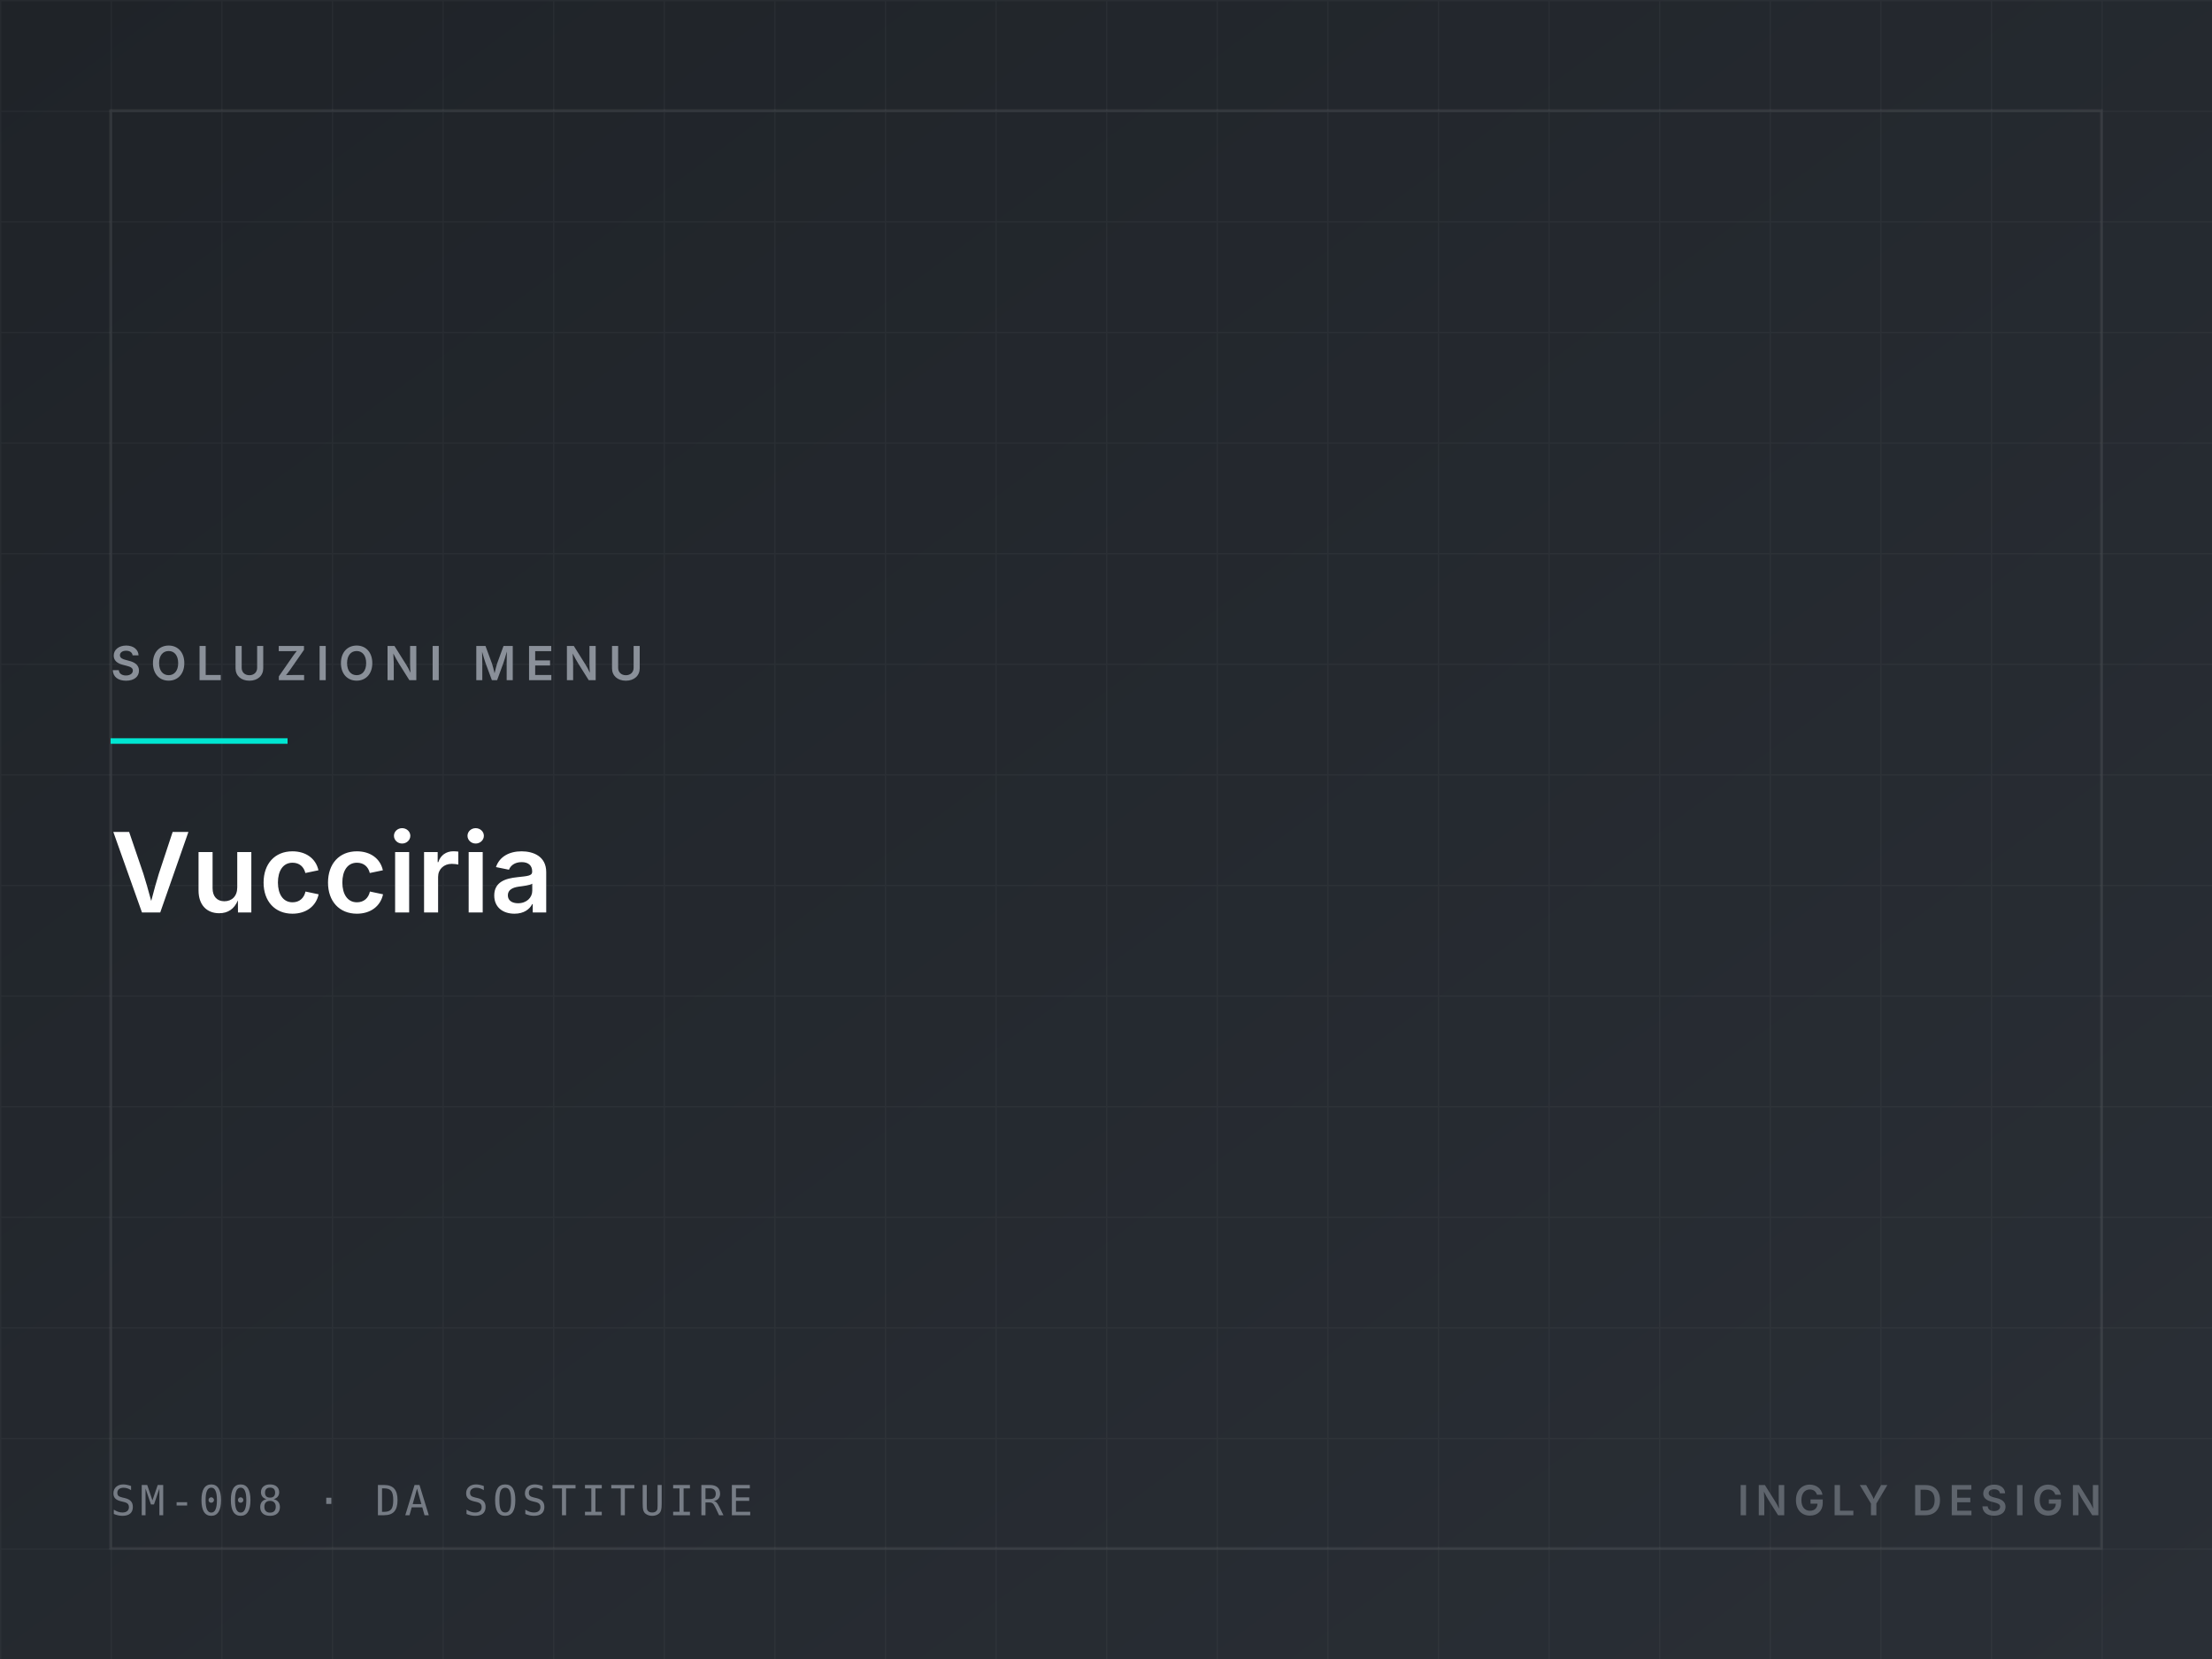
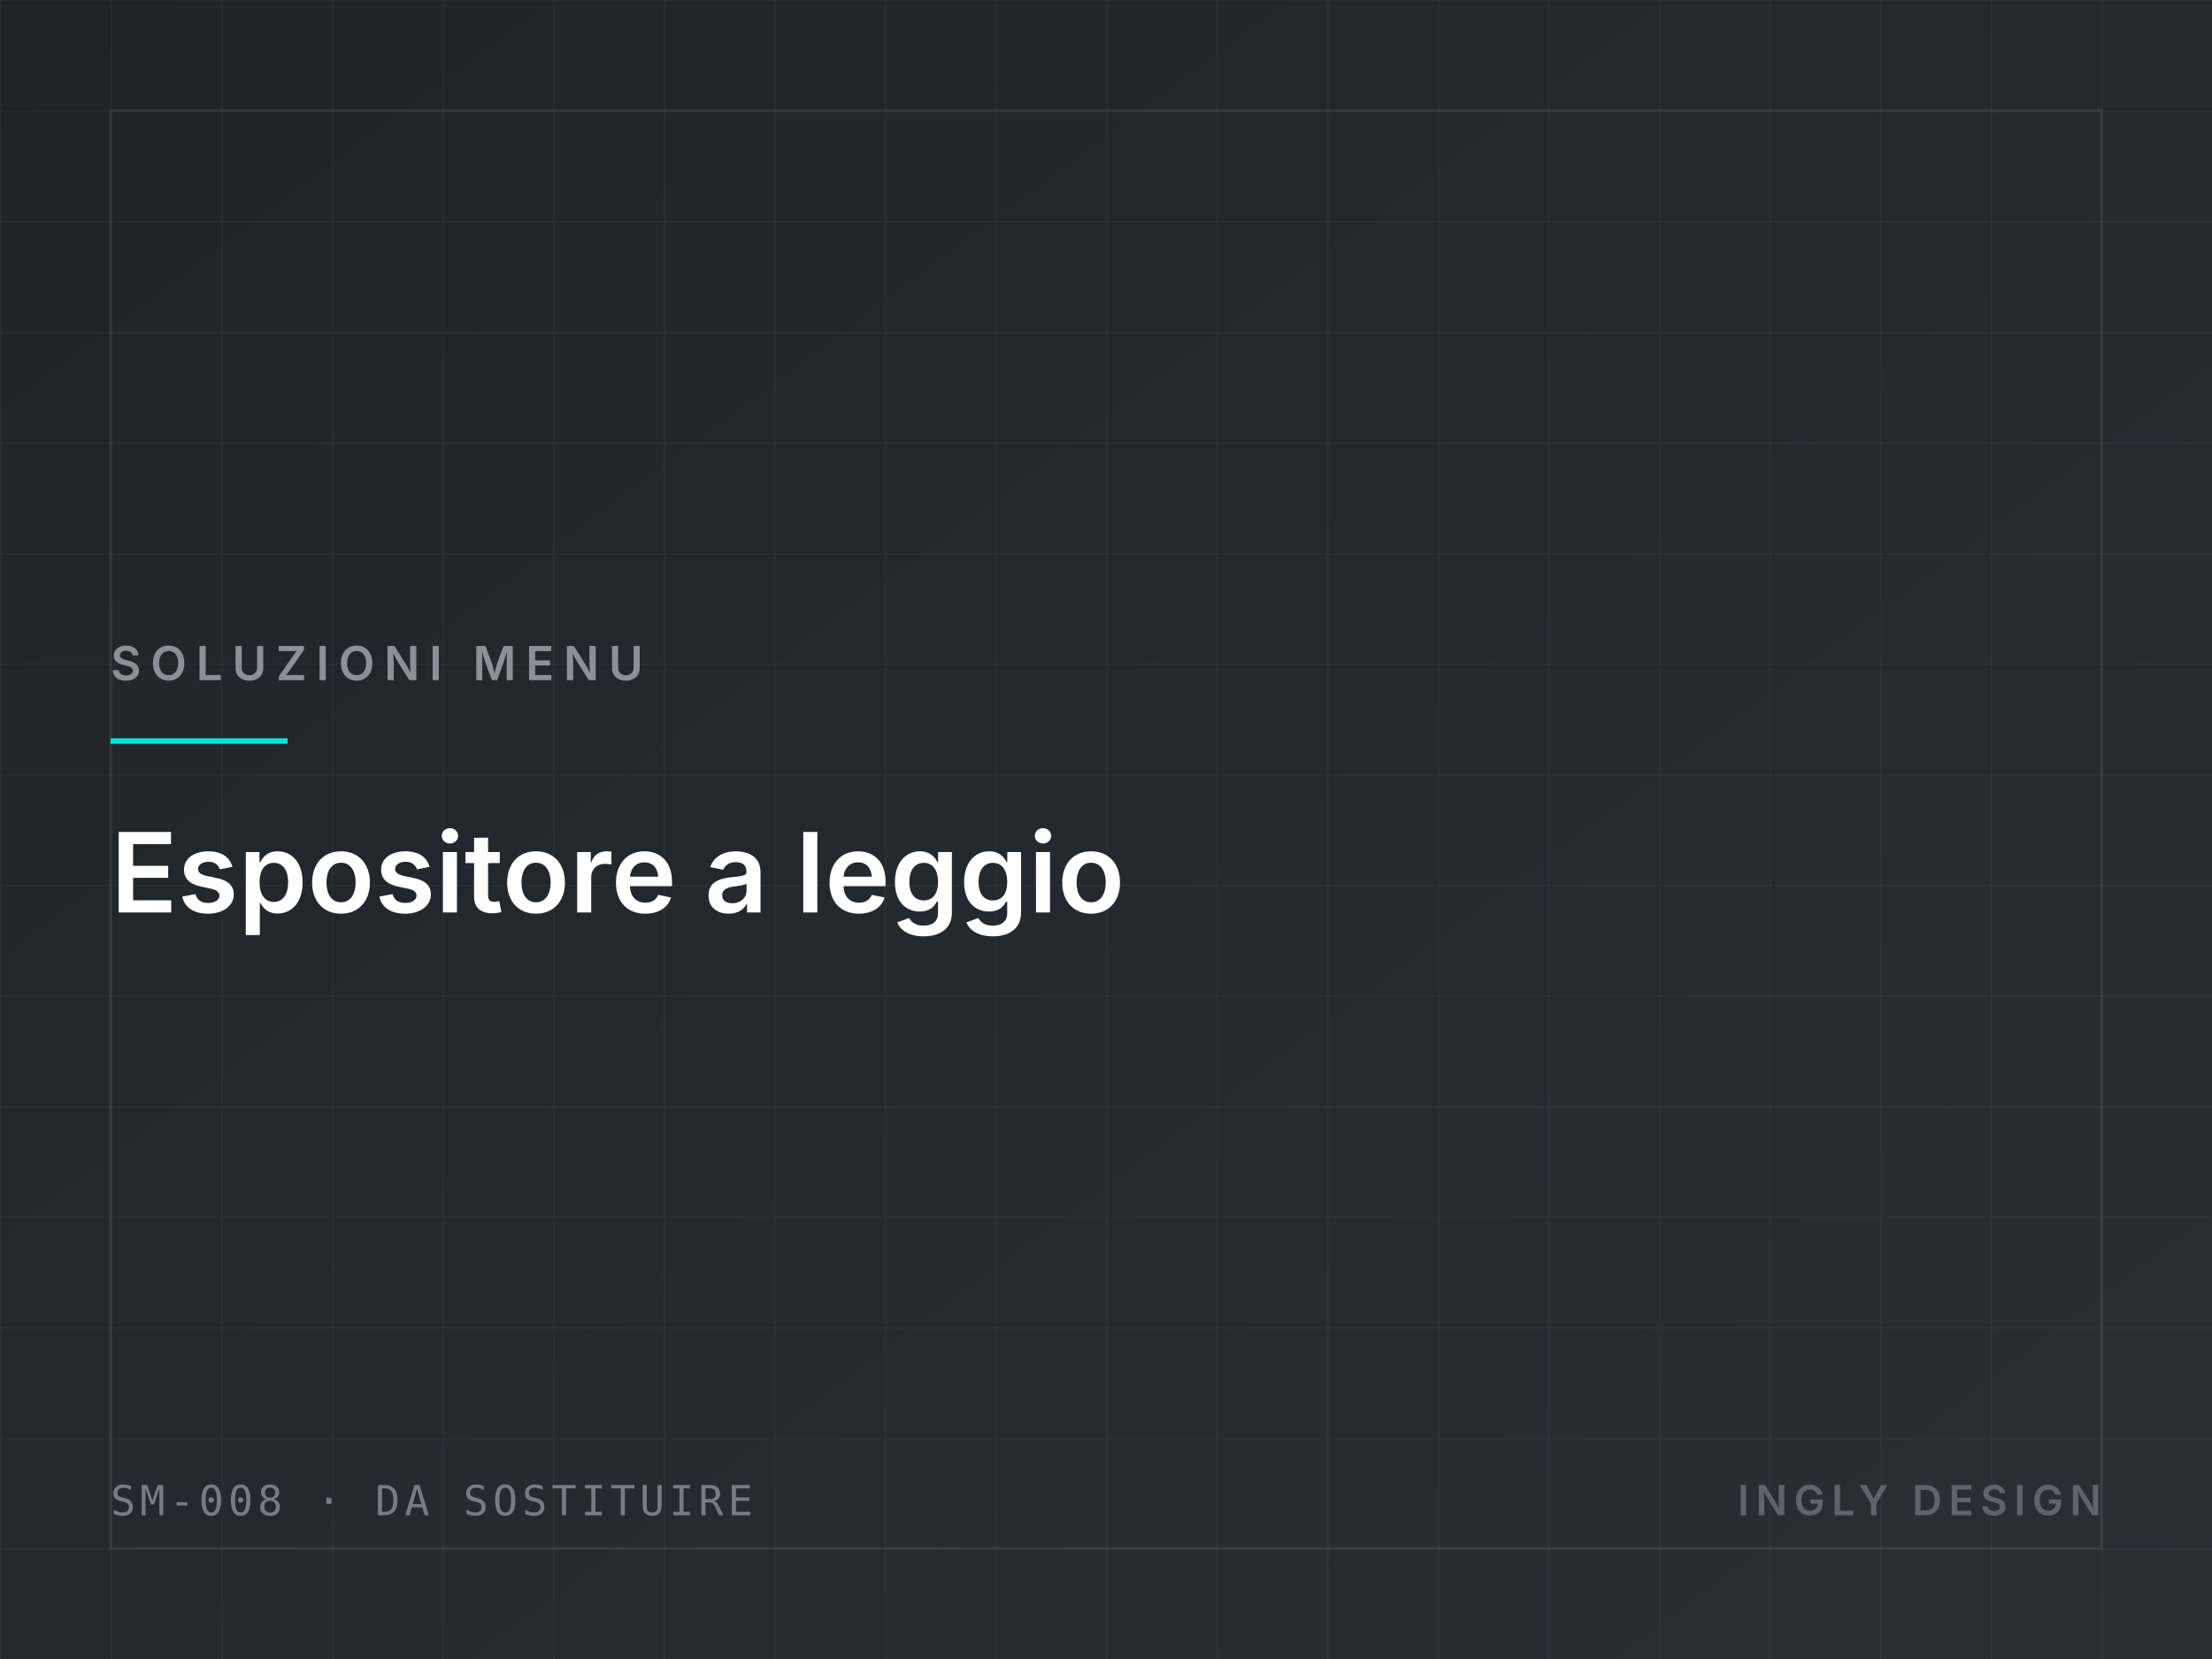
- <svg xmlns="http://www.w3.org/2000/svg" viewBox="0 0 800 600" width="800" height="600" role="img" aria-label="Vucciria">
+ <svg xmlns="http://www.w3.org/2000/svg" viewBox="0 0 800 600" width="800" height="600" role="img" aria-label="Espositore a leggio">
  <defs>
    <linearGradient id="g" x1="0" y1="0" x2="1" y2="1">
      <stop offset="0" stop-color="#1F2328" />
      <stop offset="1" stop-color="#2A2F36" />
    </linearGradient>
    <pattern id="grid" width="40" height="40" patternUnits="userSpaceOnUse">
      <path d="M40 0H0V40" fill="none" stroke="#ffffff" stroke-opacity=".035" stroke-width="1" />
    </pattern>
  </defs>
  <rect width="800" height="600" fill="url(#g)" />
  <rect width="800" height="600" fill="url(#grid)" />
  <rect x="40" y="40" width="720" height="520" fill="none" stroke="#ffffff" stroke-opacity=".07" />
  <line x1="40" y1="268" x2="104" y2="268" stroke="#00E6D2" stroke-width="2" />
  <text x="40" y="246" font-family="system-ui,-apple-system,Segoe UI,sans-serif" font-size="17" font-weight="600" letter-spacing="3.4" fill="#8A9099">SOLUZIONI MENU</text>
-   <text x="40" y="330" font-family="system-ui,-apple-system,Segoe UI,sans-serif" font-size="40" font-weight="600" fill="#FFFFFF">Vucciria</text>
+   <text x="40" y="330" font-family="system-ui,-apple-system,Segoe UI,sans-serif" font-size="40" font-weight="600" fill="#FFFFFF">Espositore a leggio</text>
  <text x="40" y="548" font-family="ui-monospace,SFMono-Regular,Menlo,monospace" font-size="15" letter-spacing="1.6" fill="#767C85">SM-008 · DA SOSTITUIRE</text>
  <text x="760" y="548" text-anchor="end" font-family="system-ui,-apple-system,Segoe UI,sans-serif" font-size="15" font-weight="600" letter-spacing="2.4" fill="#5E646C">INGLY DESIGN</text>
</svg>
